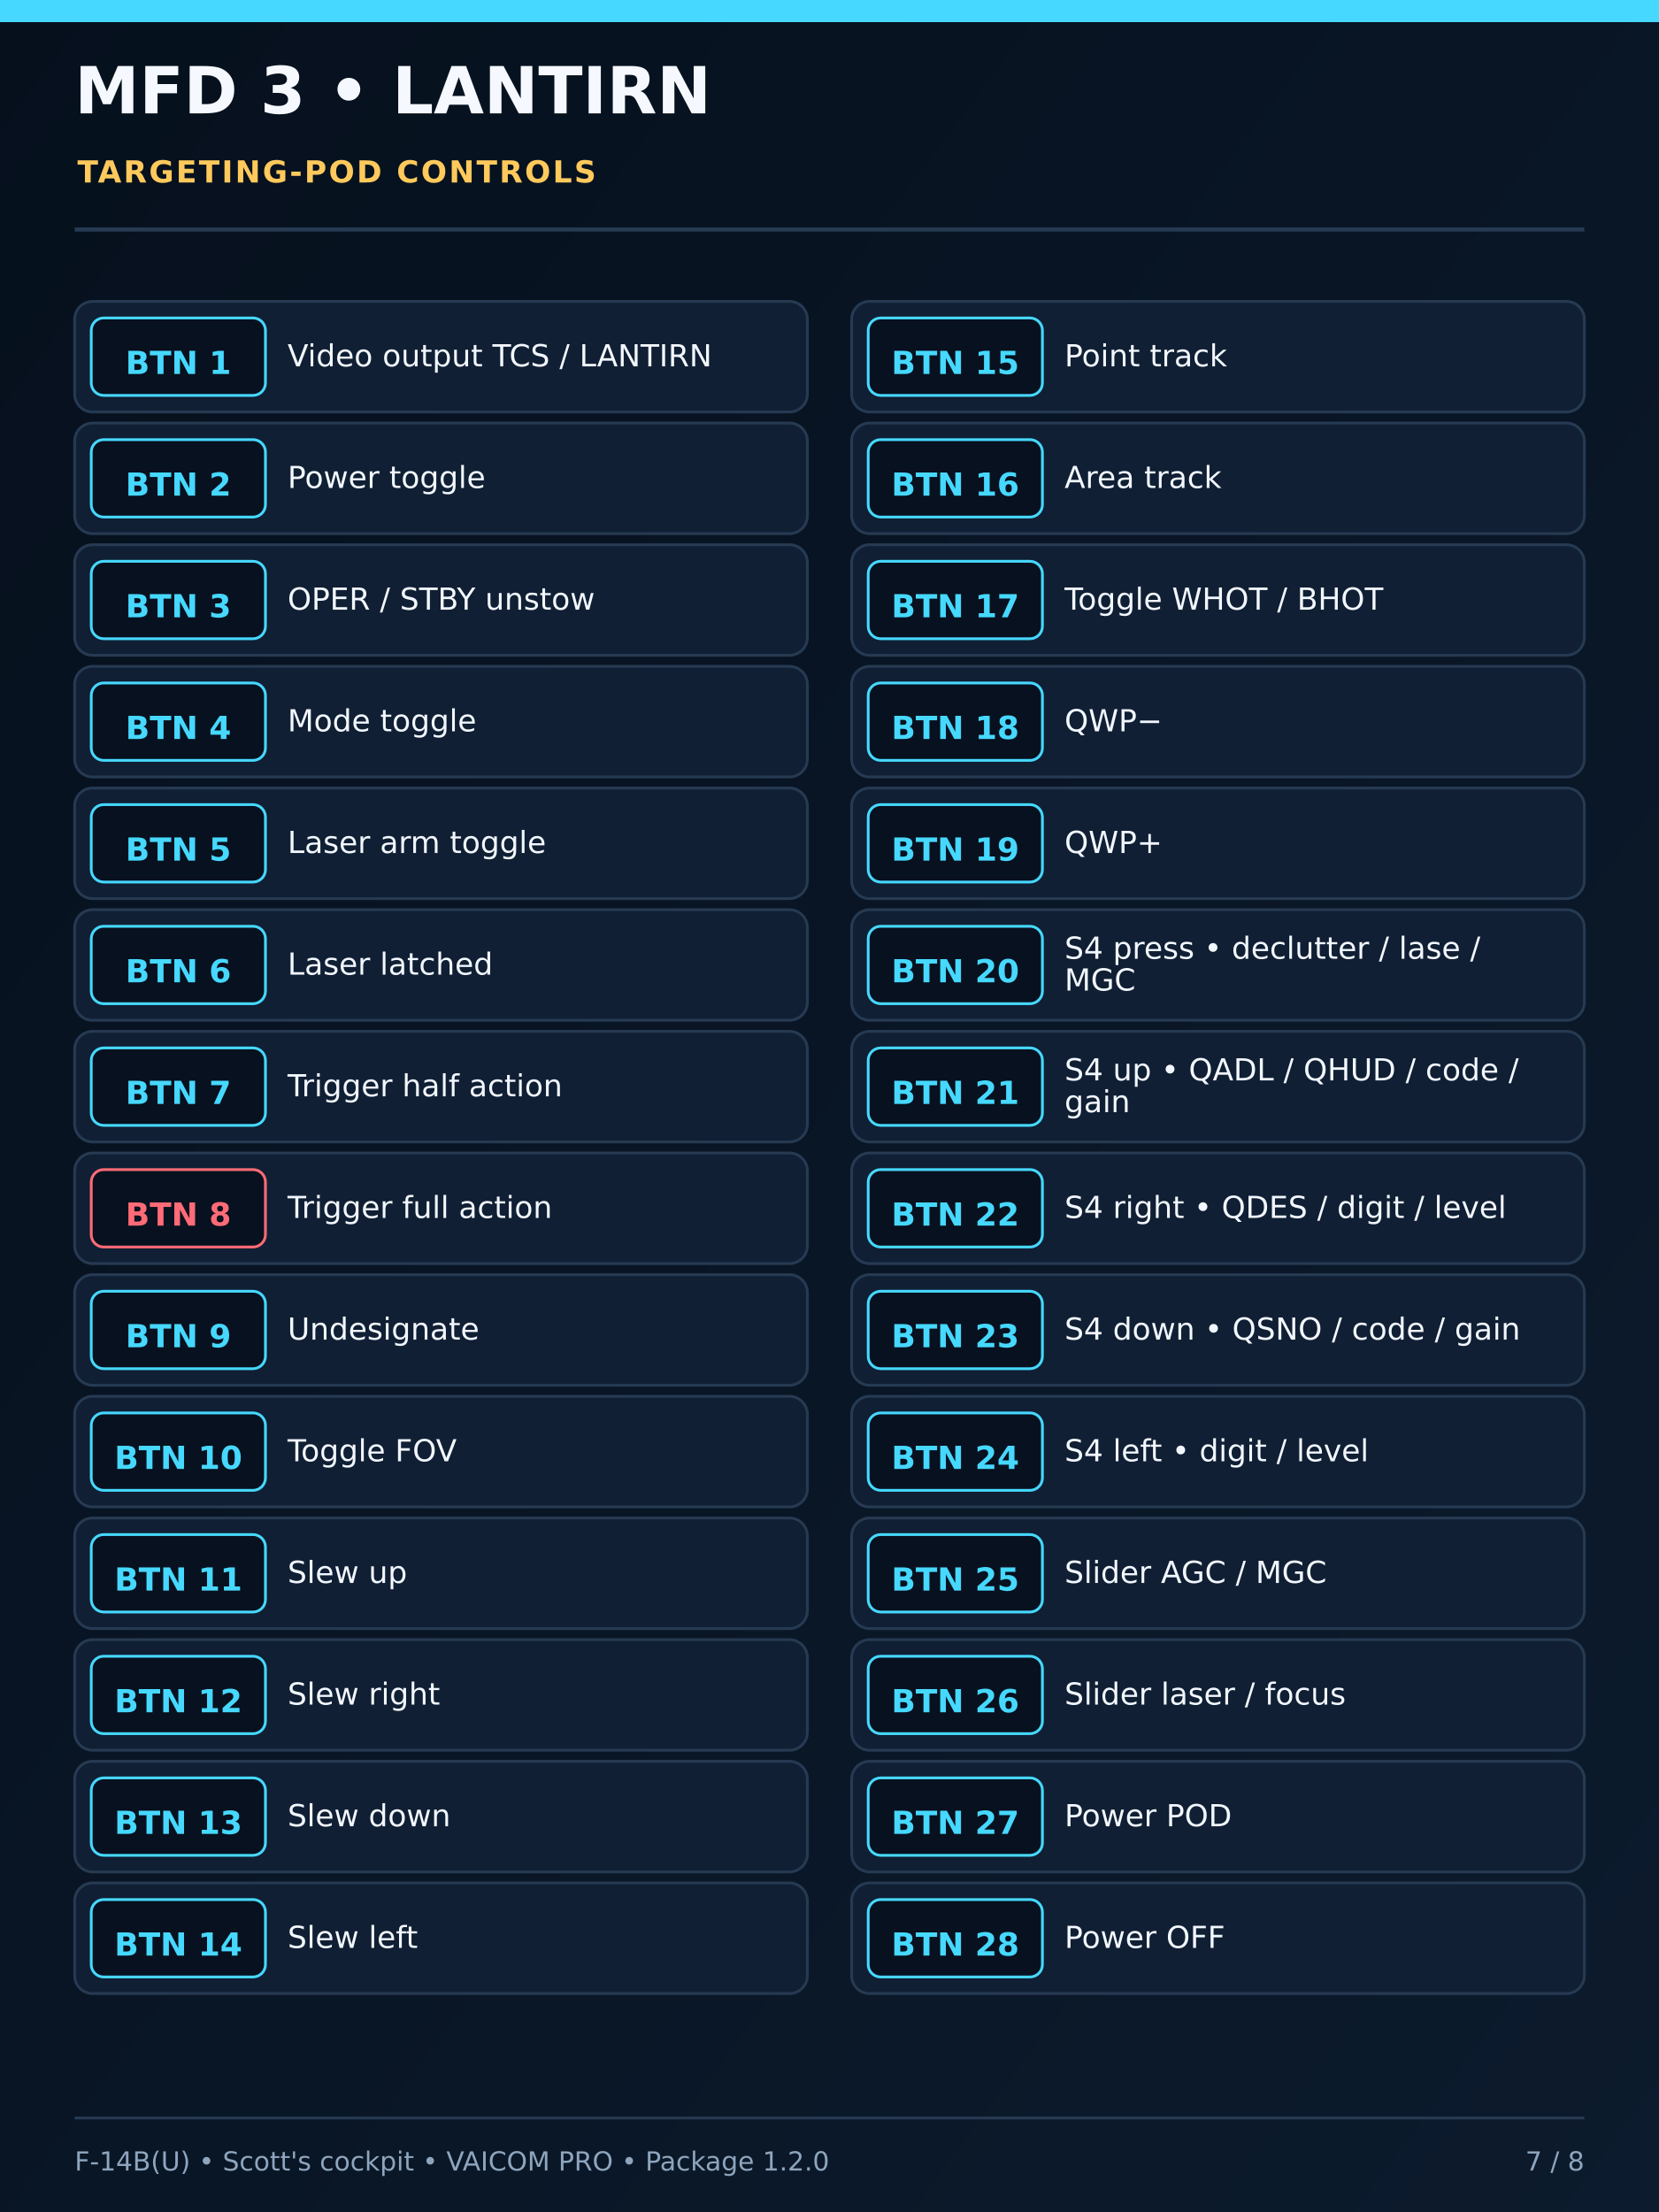
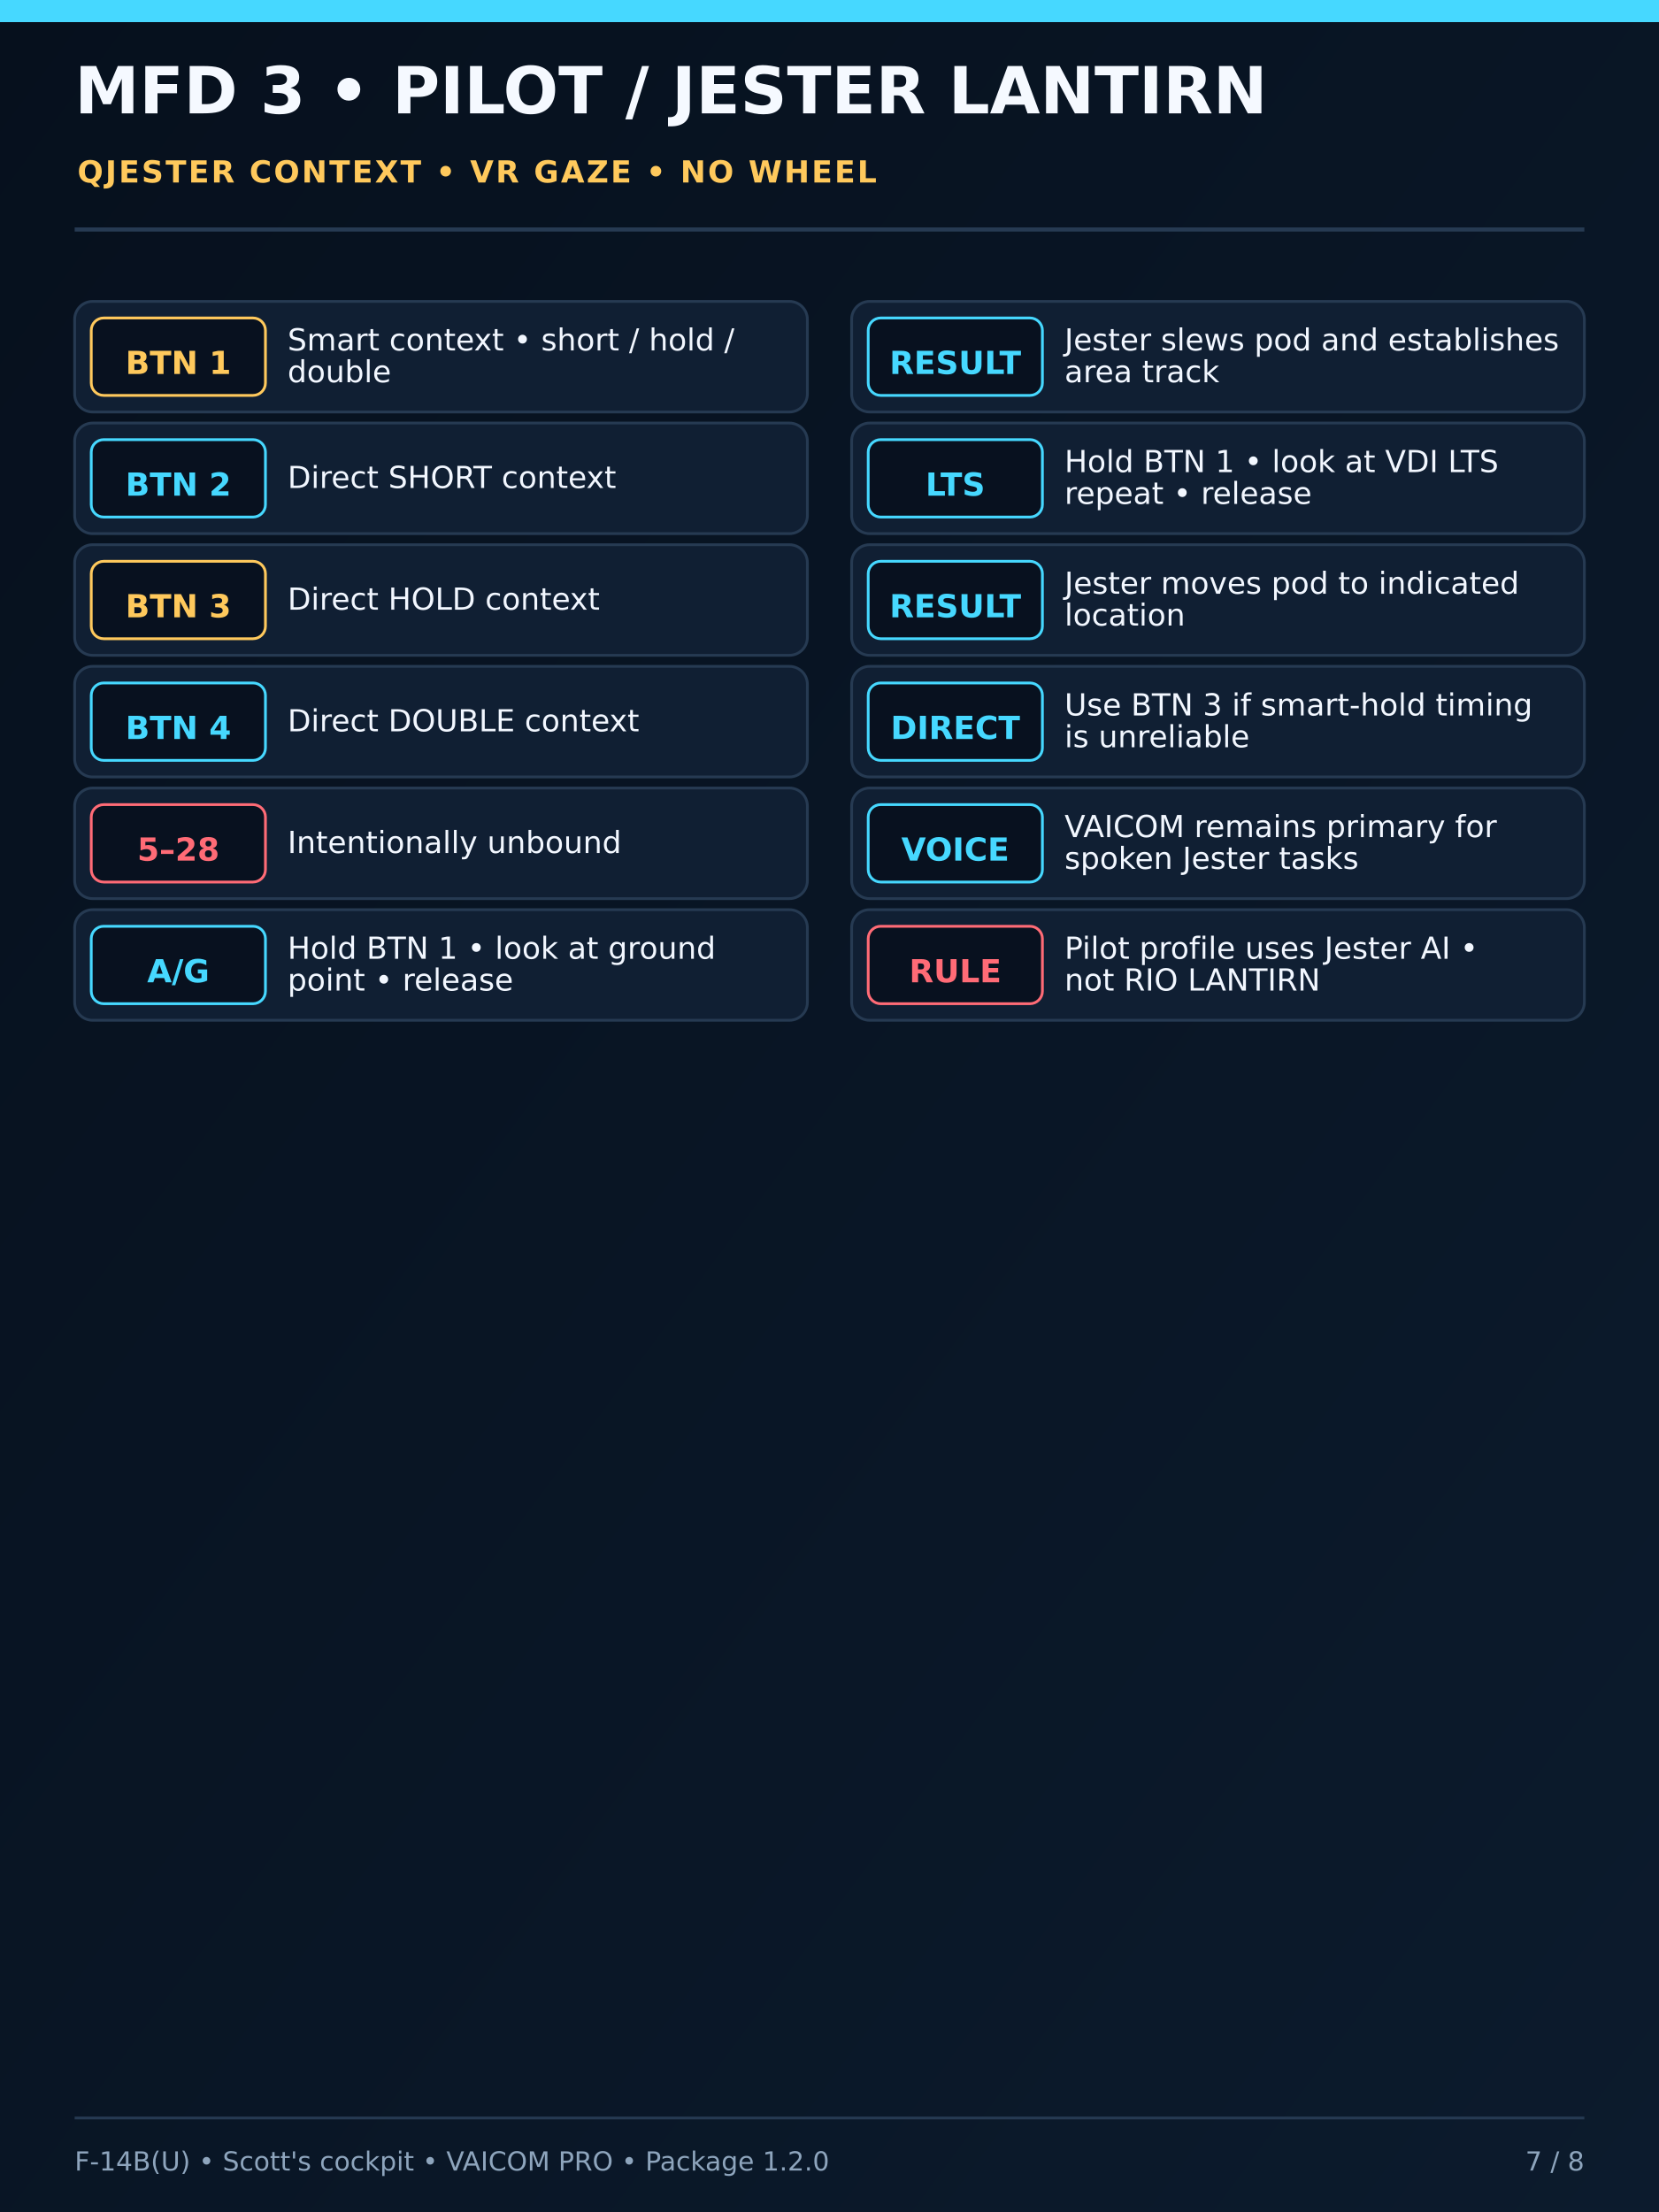
<svg xmlns="http://www.w3.org/2000/svg" width="1200" height="1600" viewBox="0 0 1200 1600">
  <defs>
    <linearGradient id="bg" x1="0" y1="0" x2="1" y2="1">
      <stop offset="0" stop-color="#06101d" />
      <stop offset="1" stop-color="#0c1b2d" />
    </linearGradient>
  </defs>
  <rect width="1200" height="1600" fill="url(#bg)" />
  <rect x="0" y="0" width="1200" height="16" fill="#46d8ff" />
-   <text x="54" y="82" font-family="DejaVu Sans, Arial, sans-serif" font-size="47" font-weight="800" fill="#f5f9ff">MFD 3 • LANTIRN</text>
-   <text x="56" y="132" font-family="DejaVu Sans, Arial, sans-serif" font-size="22" font-weight="700" letter-spacing="1.5" fill="#ffc95c">TARGETING-POD CONTROLS</text>
+   <text x="54" y="82" font-family="DejaVu Sans, Arial, sans-serif" font-size="47" font-weight="800" fill="#f5f9ff">MFD 3 • PILOT / JESTER LANTIRN</text>
+   <text x="56" y="132" font-family="DejaVu Sans, Arial, sans-serif" font-size="22" font-weight="700" letter-spacing="1.5" fill="#ffc95c">QJESTER CONTEXT • VR GAZE • NO WHEEL</text>
  <line x1="54" y1="166" x2="1146" y2="166" stroke="#263a52" stroke-width="3" />
  <g font-family="DejaVu Sans, Arial, sans-serif">
    <rect x="54" y="218" width="530" height="80" rx="13" fill="#101f33" stroke="#263a52" stroke-width="2" />
-     <rect x="66" y="230" width="126" height="56" rx="9" fill="#08111f" stroke="#46d8ff" stroke-width="2" />
-     <text x="129" y="264" text-anchor="middle" dominant-baseline="middle" font-size="23" font-weight="700" fill="#46d8ff">BTN 1</text>
-     <text x="208" y="265" font-size="22" font-weight="500" fill="#f2f7ff">Video output TCS / LANTIRN</text>
+     <rect x="66" y="230" width="126" height="56" rx="9" fill="#08111f" stroke="#ffc95c" stroke-width="2" />
+     <text x="129" y="264" text-anchor="middle" dominant-baseline="middle" font-size="23" font-weight="700" fill="#ffc95c">BTN 1</text>
+     <text x="208" y="253.5" font-size="22" font-weight="500" fill="#f2f7ff">Smart context • short / hold /</text>
+     <text x="208" y="276.5" font-size="22" font-weight="500" fill="#f2f7ff">double</text>
    <rect x="54" y="306" width="530" height="80" rx="13" fill="#101f33" stroke="#263a52" stroke-width="2" />
    <rect x="66" y="318" width="126" height="56" rx="9" fill="#08111f" stroke="#46d8ff" stroke-width="2" />
    <text x="129" y="352" text-anchor="middle" dominant-baseline="middle" font-size="23" font-weight="700" fill="#46d8ff">BTN 2</text>
-     <text x="208" y="353" font-size="22" font-weight="500" fill="#f2f7ff">Power toggle</text>
+     <text x="208" y="353" font-size="22" font-weight="500" fill="#f2f7ff">Direct SHORT context</text>
    <rect x="54" y="394" width="530" height="80" rx="13" fill="#101f33" stroke="#263a52" stroke-width="2" />
-     <rect x="66" y="406" width="126" height="56" rx="9" fill="#08111f" stroke="#46d8ff" stroke-width="2" />
-     <text x="129" y="440" text-anchor="middle" dominant-baseline="middle" font-size="23" font-weight="700" fill="#46d8ff">BTN 3</text>
-     <text x="208" y="441" font-size="22" font-weight="500" fill="#f2f7ff">OPER / STBY unstow</text>
+     <rect x="66" y="406" width="126" height="56" rx="9" fill="#08111f" stroke="#ffc95c" stroke-width="2" />
+     <text x="129" y="440" text-anchor="middle" dominant-baseline="middle" font-size="23" font-weight="700" fill="#ffc95c">BTN 3</text>
+     <text x="208" y="441" font-size="22" font-weight="500" fill="#f2f7ff">Direct HOLD context</text>
    <rect x="54" y="482" width="530" height="80" rx="13" fill="#101f33" stroke="#263a52" stroke-width="2" />
    <rect x="66" y="494" width="126" height="56" rx="9" fill="#08111f" stroke="#46d8ff" stroke-width="2" />
    <text x="129" y="528" text-anchor="middle" dominant-baseline="middle" font-size="23" font-weight="700" fill="#46d8ff">BTN 4</text>
-     <text x="208" y="529" font-size="22" font-weight="500" fill="#f2f7ff">Mode toggle</text>
+     <text x="208" y="529" font-size="22" font-weight="500" fill="#f2f7ff">Direct DOUBLE context</text>
    <rect x="54" y="570" width="530" height="80" rx="13" fill="#101f33" stroke="#263a52" stroke-width="2" />
-     <rect x="66" y="582" width="126" height="56" rx="9" fill="#08111f" stroke="#46d8ff" stroke-width="2" />
-     <text x="129" y="616" text-anchor="middle" dominant-baseline="middle" font-size="23" font-weight="700" fill="#46d8ff">BTN 5</text>
-     <text x="208" y="617" font-size="22" font-weight="500" fill="#f2f7ff">Laser arm toggle</text>
+     <rect x="66" y="582" width="126" height="56" rx="9" fill="#08111f" stroke="#ff6b76" stroke-width="2" />
+     <text x="129" y="616" text-anchor="middle" dominant-baseline="middle" font-size="23" font-weight="700" fill="#ff6b76">5–28</text>
+     <text x="208" y="617" font-size="22" font-weight="500" fill="#f2f7ff">Intentionally unbound</text>
    <rect x="54" y="658" width="530" height="80" rx="13" fill="#101f33" stroke="#263a52" stroke-width="2" />
    <rect x="66" y="670" width="126" height="56" rx="9" fill="#08111f" stroke="#46d8ff" stroke-width="2" />
-     <text x="129" y="704" text-anchor="middle" dominant-baseline="middle" font-size="23" font-weight="700" fill="#46d8ff">BTN 6</text>
-     <text x="208" y="705" font-size="22" font-weight="500" fill="#f2f7ff">Laser latched</text>
-     <rect x="54" y="746" width="530" height="80" rx="13" fill="#101f33" stroke="#263a52" stroke-width="2" />
-     <rect x="66" y="758" width="126" height="56" rx="9" fill="#08111f" stroke="#46d8ff" stroke-width="2" />
-     <text x="129" y="792" text-anchor="middle" dominant-baseline="middle" font-size="23" font-weight="700" fill="#46d8ff">BTN 7</text>
-     <text x="208" y="793" font-size="22" font-weight="500" fill="#f2f7ff">Trigger half action</text>
-     <rect x="54" y="834" width="530" height="80" rx="13" fill="#101f33" stroke="#263a52" stroke-width="2" />
-     <rect x="66" y="846" width="126" height="56" rx="9" fill="#08111f" stroke="#ff6b76" stroke-width="2" />
-     <text x="129" y="880" text-anchor="middle" dominant-baseline="middle" font-size="23" font-weight="700" fill="#ff6b76">BTN 8</text>
-     <text x="208" y="881" font-size="22" font-weight="500" fill="#f2f7ff">Trigger full action</text>
-     <rect x="54" y="922" width="530" height="80" rx="13" fill="#101f33" stroke="#263a52" stroke-width="2" />
-     <rect x="66" y="934" width="126" height="56" rx="9" fill="#08111f" stroke="#46d8ff" stroke-width="2" />
-     <text x="129" y="968" text-anchor="middle" dominant-baseline="middle" font-size="23" font-weight="700" fill="#46d8ff">BTN 9</text>
-     <text x="208" y="969" font-size="22" font-weight="500" fill="#f2f7ff">Undesignate</text>
-     <rect x="54" y="1010" width="530" height="80" rx="13" fill="#101f33" stroke="#263a52" stroke-width="2" />
-     <rect x="66" y="1022" width="126" height="56" rx="9" fill="#08111f" stroke="#46d8ff" stroke-width="2" />
-     <text x="129" y="1056" text-anchor="middle" dominant-baseline="middle" font-size="23" font-weight="700" fill="#46d8ff">BTN 10</text>
-     <text x="208" y="1057" font-size="22" font-weight="500" fill="#f2f7ff">Toggle FOV</text>
-     <rect x="54" y="1098" width="530" height="80" rx="13" fill="#101f33" stroke="#263a52" stroke-width="2" />
-     <rect x="66" y="1110" width="126" height="56" rx="9" fill="#08111f" stroke="#46d8ff" stroke-width="2" />
-     <text x="129" y="1144" text-anchor="middle" dominant-baseline="middle" font-size="23" font-weight="700" fill="#46d8ff">BTN 11</text>
-     <text x="208" y="1145" font-size="22" font-weight="500" fill="#f2f7ff">Slew up</text>
-     <rect x="54" y="1186" width="530" height="80" rx="13" fill="#101f33" stroke="#263a52" stroke-width="2" />
-     <rect x="66" y="1198" width="126" height="56" rx="9" fill="#08111f" stroke="#46d8ff" stroke-width="2" />
-     <text x="129" y="1232" text-anchor="middle" dominant-baseline="middle" font-size="23" font-weight="700" fill="#46d8ff">BTN 12</text>
-     <text x="208" y="1233" font-size="22" font-weight="500" fill="#f2f7ff">Slew right</text>
-     <rect x="54" y="1274" width="530" height="80" rx="13" fill="#101f33" stroke="#263a52" stroke-width="2" />
-     <rect x="66" y="1286" width="126" height="56" rx="9" fill="#08111f" stroke="#46d8ff" stroke-width="2" />
-     <text x="129" y="1320" text-anchor="middle" dominant-baseline="middle" font-size="23" font-weight="700" fill="#46d8ff">BTN 13</text>
-     <text x="208" y="1321" font-size="22" font-weight="500" fill="#f2f7ff">Slew down</text>
-     <rect x="54" y="1362" width="530" height="80" rx="13" fill="#101f33" stroke="#263a52" stroke-width="2" />
-     <rect x="66" y="1374" width="126" height="56" rx="9" fill="#08111f" stroke="#46d8ff" stroke-width="2" />
-     <text x="129" y="1408" text-anchor="middle" dominant-baseline="middle" font-size="23" font-weight="700" fill="#46d8ff">BTN 14</text>
-     <text x="208" y="1409" font-size="22" font-weight="500" fill="#f2f7ff">Slew left</text>
+     <text x="129" y="704" text-anchor="middle" dominant-baseline="middle" font-size="23" font-weight="700" fill="#46d8ff">A/G</text>
+     <text x="208" y="693.5" font-size="22" font-weight="500" fill="#f2f7ff">Hold BTN 1 • look at ground</text>
+     <text x="208" y="716.5" font-size="22" font-weight="500" fill="#f2f7ff">point • release</text>
    <rect x="616" y="218" width="530" height="80" rx="13" fill="#101f33" stroke="#263a52" stroke-width="2" />
    <rect x="628" y="230" width="126" height="56" rx="9" fill="#08111f" stroke="#46d8ff" stroke-width="2" />
-     <text x="691" y="264" text-anchor="middle" dominant-baseline="middle" font-size="23" font-weight="700" fill="#46d8ff">BTN 15</text>
-     <text x="770" y="265" font-size="22" font-weight="500" fill="#f2f7ff">Point track</text>
+     <text x="691" y="264" text-anchor="middle" dominant-baseline="middle" font-size="23" font-weight="700" fill="#46d8ff">RESULT</text>
+     <text x="770" y="253.5" font-size="22" font-weight="500" fill="#f2f7ff">Jester slews pod and establishes</text>
+     <text x="770" y="276.5" font-size="22" font-weight="500" fill="#f2f7ff">area track</text>
    <rect x="616" y="306" width="530" height="80" rx="13" fill="#101f33" stroke="#263a52" stroke-width="2" />
    <rect x="628" y="318" width="126" height="56" rx="9" fill="#08111f" stroke="#46d8ff" stroke-width="2" />
-     <text x="691" y="352" text-anchor="middle" dominant-baseline="middle" font-size="23" font-weight="700" fill="#46d8ff">BTN 16</text>
-     <text x="770" y="353" font-size="22" font-weight="500" fill="#f2f7ff">Area track</text>
+     <text x="691" y="352" text-anchor="middle" dominant-baseline="middle" font-size="23" font-weight="700" fill="#46d8ff">LTS</text>
+     <text x="770" y="341.5" font-size="22" font-weight="500" fill="#f2f7ff">Hold BTN 1 • look at VDI LTS</text>
+     <text x="770" y="364.5" font-size="22" font-weight="500" fill="#f2f7ff">repeat • release</text>
    <rect x="616" y="394" width="530" height="80" rx="13" fill="#101f33" stroke="#263a52" stroke-width="2" />
    <rect x="628" y="406" width="126" height="56" rx="9" fill="#08111f" stroke="#46d8ff" stroke-width="2" />
-     <text x="691" y="440" text-anchor="middle" dominant-baseline="middle" font-size="23" font-weight="700" fill="#46d8ff">BTN 17</text>
-     <text x="770" y="441" font-size="22" font-weight="500" fill="#f2f7ff">Toggle WHOT / BHOT</text>
+     <text x="691" y="440" text-anchor="middle" dominant-baseline="middle" font-size="23" font-weight="700" fill="#46d8ff">RESULT</text>
+     <text x="770" y="429.5" font-size="22" font-weight="500" fill="#f2f7ff">Jester moves pod to indicated</text>
+     <text x="770" y="452.5" font-size="22" font-weight="500" fill="#f2f7ff">location</text>
    <rect x="616" y="482" width="530" height="80" rx="13" fill="#101f33" stroke="#263a52" stroke-width="2" />
    <rect x="628" y="494" width="126" height="56" rx="9" fill="#08111f" stroke="#46d8ff" stroke-width="2" />
-     <text x="691" y="528" text-anchor="middle" dominant-baseline="middle" font-size="23" font-weight="700" fill="#46d8ff">BTN 18</text>
-     <text x="770" y="529" font-size="22" font-weight="500" fill="#f2f7ff">QWP−</text>
+     <text x="691" y="528" text-anchor="middle" dominant-baseline="middle" font-size="23" font-weight="700" fill="#46d8ff">DIRECT</text>
+     <text x="770" y="517.5" font-size="22" font-weight="500" fill="#f2f7ff">Use BTN 3 if smart-hold timing</text>
+     <text x="770" y="540.5" font-size="22" font-weight="500" fill="#f2f7ff">is unreliable</text>
    <rect x="616" y="570" width="530" height="80" rx="13" fill="#101f33" stroke="#263a52" stroke-width="2" />
    <rect x="628" y="582" width="126" height="56" rx="9" fill="#08111f" stroke="#46d8ff" stroke-width="2" />
-     <text x="691" y="616" text-anchor="middle" dominant-baseline="middle" font-size="23" font-weight="700" fill="#46d8ff">BTN 19</text>
-     <text x="770" y="617" font-size="22" font-weight="500" fill="#f2f7ff">QWP+</text>
+     <text x="691" y="616" text-anchor="middle" dominant-baseline="middle" font-size="23" font-weight="700" fill="#46d8ff">VOICE</text>
+     <text x="770" y="605.5" font-size="22" font-weight="500" fill="#f2f7ff">VAICOM remains primary for</text>
+     <text x="770" y="628.5" font-size="22" font-weight="500" fill="#f2f7ff">spoken Jester tasks</text>
    <rect x="616" y="658" width="530" height="80" rx="13" fill="#101f33" stroke="#263a52" stroke-width="2" />
-     <rect x="628" y="670" width="126" height="56" rx="9" fill="#08111f" stroke="#46d8ff" stroke-width="2" />
-     <text x="691" y="704" text-anchor="middle" dominant-baseline="middle" font-size="23" font-weight="700" fill="#46d8ff">BTN 20</text>
-     <text x="770" y="693.5" font-size="22" font-weight="500" fill="#f2f7ff">S4 press • declutter / lase /</text>
-     <text x="770" y="716.5" font-size="22" font-weight="500" fill="#f2f7ff">MGC</text>
-     <rect x="616" y="746" width="530" height="80" rx="13" fill="#101f33" stroke="#263a52" stroke-width="2" />
-     <rect x="628" y="758" width="126" height="56" rx="9" fill="#08111f" stroke="#46d8ff" stroke-width="2" />
-     <text x="691" y="792" text-anchor="middle" dominant-baseline="middle" font-size="23" font-weight="700" fill="#46d8ff">BTN 21</text>
-     <text x="770" y="781.5" font-size="22" font-weight="500" fill="#f2f7ff">S4 up • QADL / QHUD / code /</text>
-     <text x="770" y="804.5" font-size="22" font-weight="500" fill="#f2f7ff">gain</text>
-     <rect x="616" y="834" width="530" height="80" rx="13" fill="#101f33" stroke="#263a52" stroke-width="2" />
-     <rect x="628" y="846" width="126" height="56" rx="9" fill="#08111f" stroke="#46d8ff" stroke-width="2" />
-     <text x="691" y="880" text-anchor="middle" dominant-baseline="middle" font-size="23" font-weight="700" fill="#46d8ff">BTN 22</text>
-     <text x="770" y="881" font-size="22" font-weight="500" fill="#f2f7ff">S4 right • QDES / digit / level</text>
-     <rect x="616" y="922" width="530" height="80" rx="13" fill="#101f33" stroke="#263a52" stroke-width="2" />
-     <rect x="628" y="934" width="126" height="56" rx="9" fill="#08111f" stroke="#46d8ff" stroke-width="2" />
-     <text x="691" y="968" text-anchor="middle" dominant-baseline="middle" font-size="23" font-weight="700" fill="#46d8ff">BTN 23</text>
-     <text x="770" y="969" font-size="22" font-weight="500" fill="#f2f7ff">S4 down • QSNO / code / gain</text>
-     <rect x="616" y="1010" width="530" height="80" rx="13" fill="#101f33" stroke="#263a52" stroke-width="2" />
-     <rect x="628" y="1022" width="126" height="56" rx="9" fill="#08111f" stroke="#46d8ff" stroke-width="2" />
-     <text x="691" y="1056" text-anchor="middle" dominant-baseline="middle" font-size="23" font-weight="700" fill="#46d8ff">BTN 24</text>
-     <text x="770" y="1057" font-size="22" font-weight="500" fill="#f2f7ff">S4 left • digit / level</text>
-     <rect x="616" y="1098" width="530" height="80" rx="13" fill="#101f33" stroke="#263a52" stroke-width="2" />
-     <rect x="628" y="1110" width="126" height="56" rx="9" fill="#08111f" stroke="#46d8ff" stroke-width="2" />
-     <text x="691" y="1144" text-anchor="middle" dominant-baseline="middle" font-size="23" font-weight="700" fill="#46d8ff">BTN 25</text>
-     <text x="770" y="1145" font-size="22" font-weight="500" fill="#f2f7ff">Slider AGC / MGC</text>
-     <rect x="616" y="1186" width="530" height="80" rx="13" fill="#101f33" stroke="#263a52" stroke-width="2" />
-     <rect x="628" y="1198" width="126" height="56" rx="9" fill="#08111f" stroke="#46d8ff" stroke-width="2" />
-     <text x="691" y="1232" text-anchor="middle" dominant-baseline="middle" font-size="23" font-weight="700" fill="#46d8ff">BTN 26</text>
-     <text x="770" y="1233" font-size="22" font-weight="500" fill="#f2f7ff">Slider laser / focus</text>
-     <rect x="616" y="1274" width="530" height="80" rx="13" fill="#101f33" stroke="#263a52" stroke-width="2" />
-     <rect x="628" y="1286" width="126" height="56" rx="9" fill="#08111f" stroke="#46d8ff" stroke-width="2" />
-     <text x="691" y="1320" text-anchor="middle" dominant-baseline="middle" font-size="23" font-weight="700" fill="#46d8ff">BTN 27</text>
-     <text x="770" y="1321" font-size="22" font-weight="500" fill="#f2f7ff">Power POD</text>
-     <rect x="616" y="1362" width="530" height="80" rx="13" fill="#101f33" stroke="#263a52" stroke-width="2" />
-     <rect x="628" y="1374" width="126" height="56" rx="9" fill="#08111f" stroke="#46d8ff" stroke-width="2" />
-     <text x="691" y="1408" text-anchor="middle" dominant-baseline="middle" font-size="23" font-weight="700" fill="#46d8ff">BTN 28</text>
-     <text x="770" y="1409" font-size="22" font-weight="500" fill="#f2f7ff">Power OFF</text>
+     <rect x="628" y="670" width="126" height="56" rx="9" fill="#08111f" stroke="#ff6b76" stroke-width="2" />
+     <text x="691" y="704" text-anchor="middle" dominant-baseline="middle" font-size="23" font-weight="700" fill="#ff6b76">RULE</text>
+     <text x="770" y="693.5" font-size="22" font-weight="500" fill="#f2f7ff">Pilot profile uses Jester AI •</text>
+     <text x="770" y="716.5" font-size="22" font-weight="500" fill="#f2f7ff">not RIO LANTIRN</text>
  </g>
  <line x1="54" y1="1532" x2="1146" y2="1532" stroke="#263a52" stroke-width="2" />
  <text x="54" y="1570" font-family="DejaVu Sans, Arial, sans-serif" font-size="19" fill="#8ea5bd">F-14B(U) • Scott's cockpit • VAICOM PRO • Package 1.2.0</text>
  <text x="1146" y="1570" text-anchor="end" font-family="DejaVu Sans, Arial, sans-serif" font-size="19" fill="#8ea5bd">7 / 8</text>
</svg>
